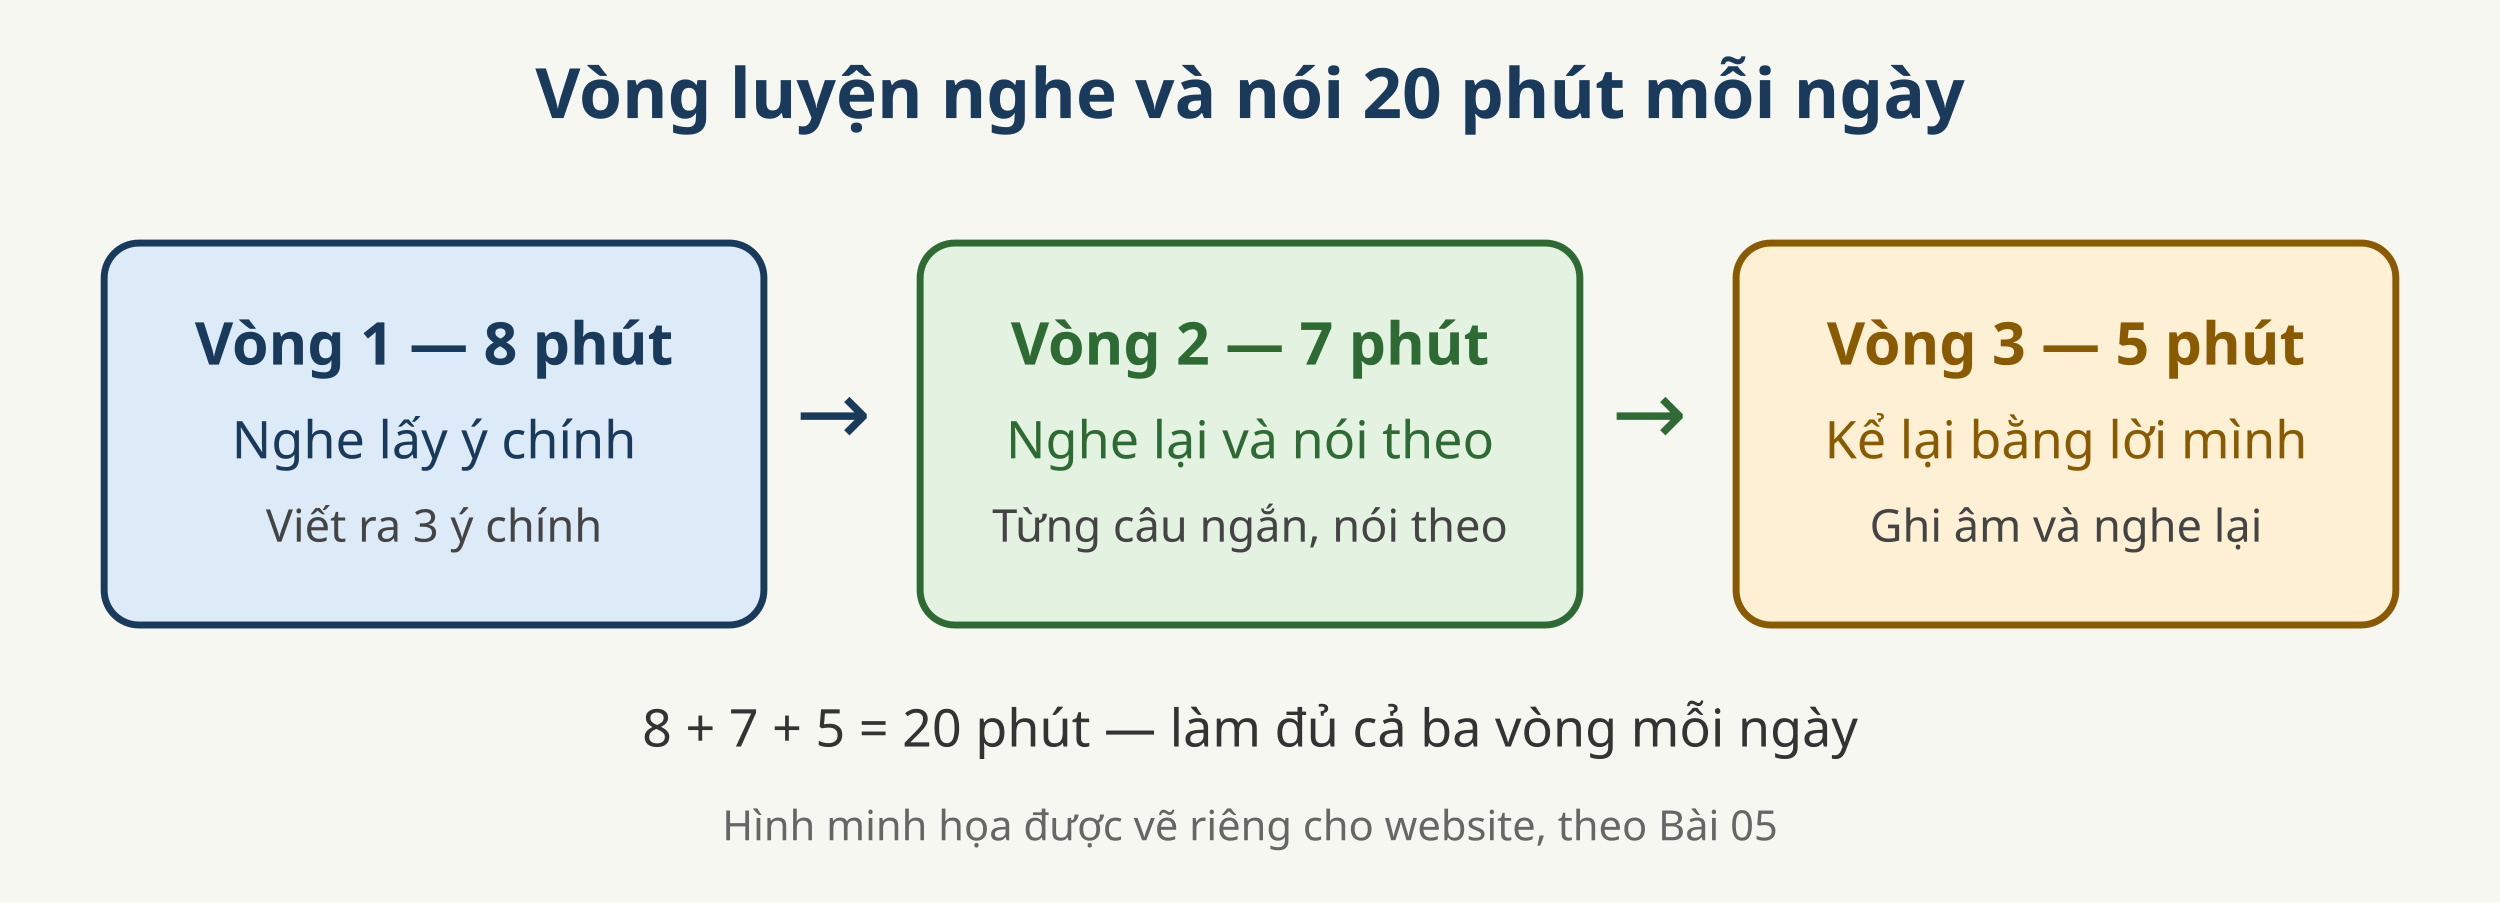
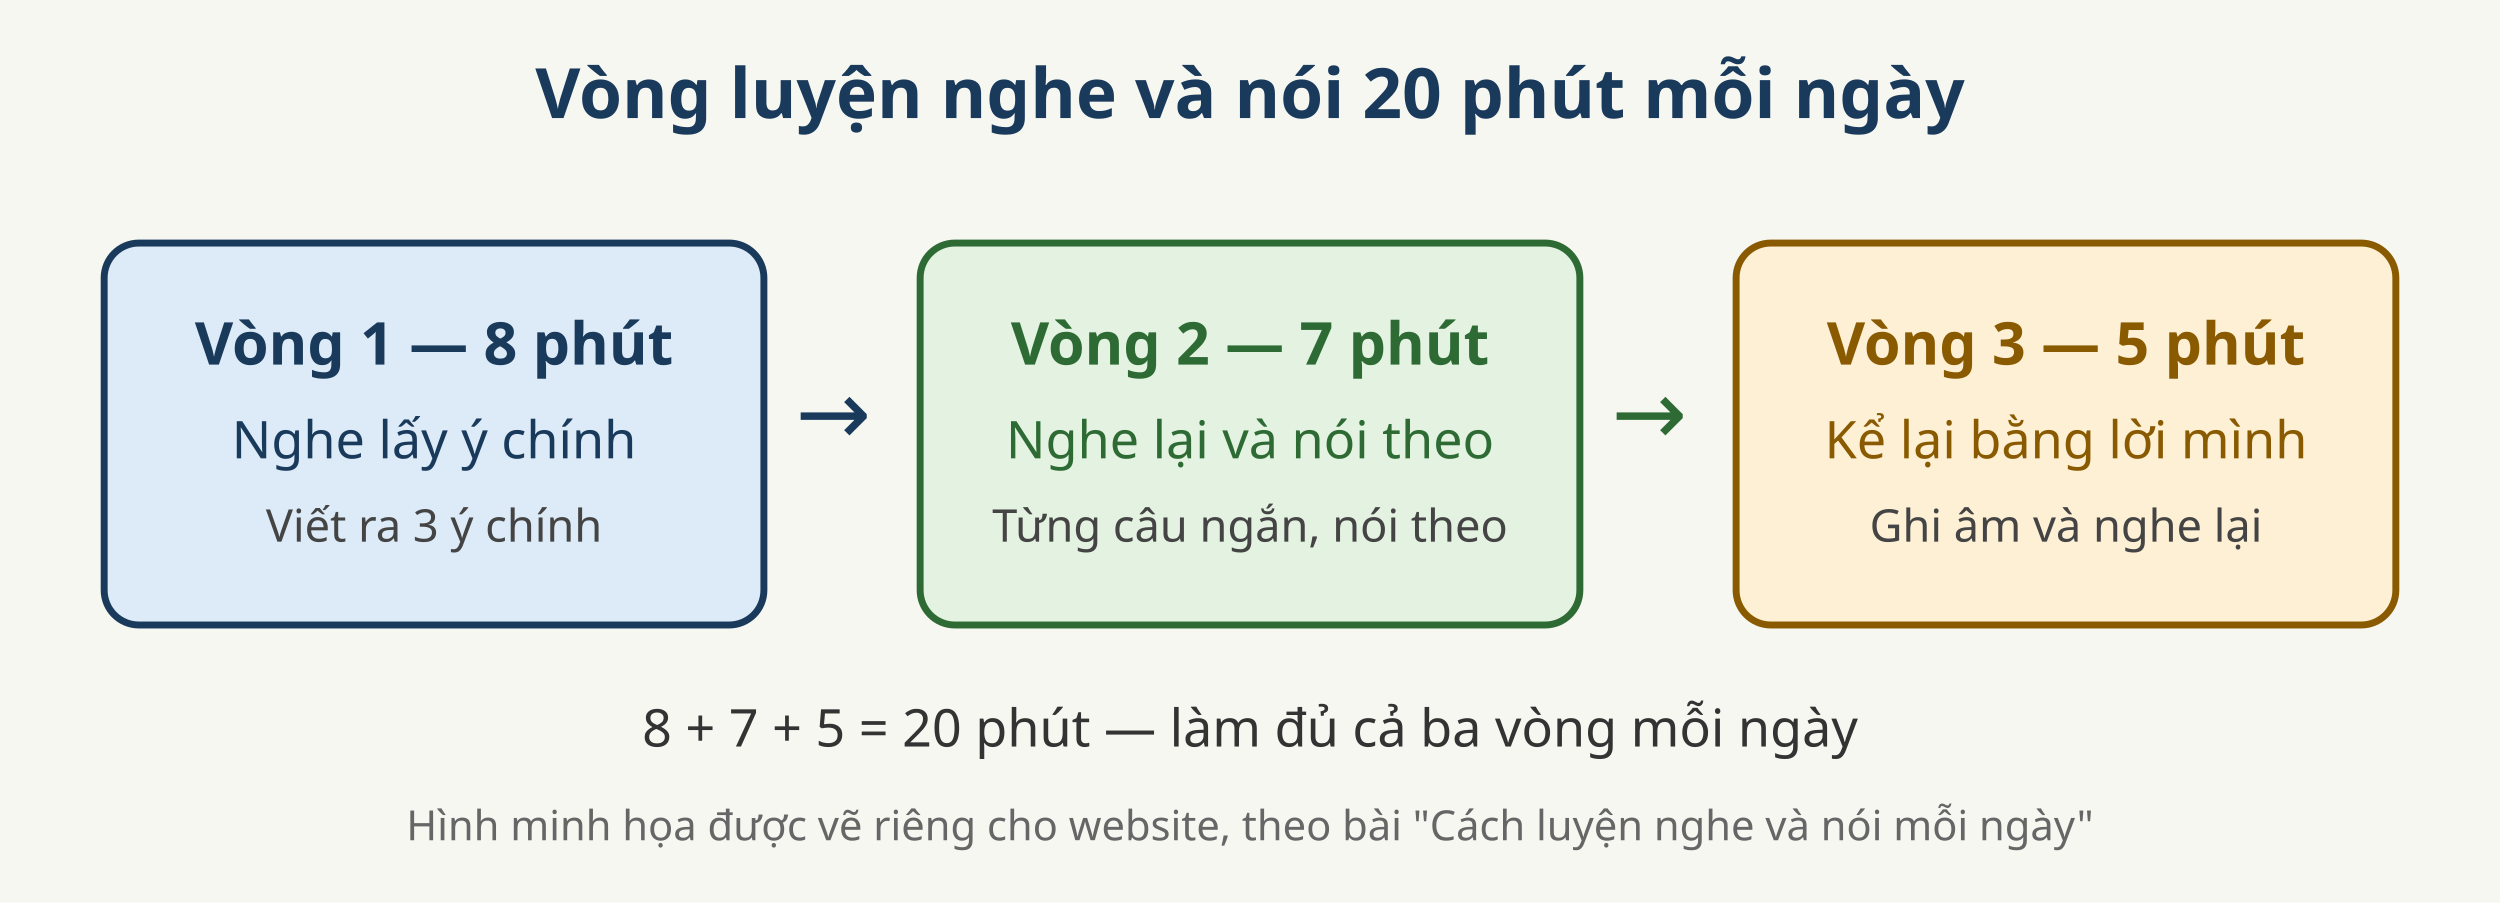
<svg xmlns="http://www.w3.org/2000/svg" width="720" height="260" viewBox="0 0 720 260" role="img" aria-labelledby="title desc">
  <rect width="720" height="260" fill="#f7f7f2" />
  <text x="360" y="34" text-anchor="middle" font-family="sans-serif" font-size="20" font-weight="bold" fill="#1a3a5c">Vòng luyện nghe và nói 20 phút mỗi ngày</text>
  <g font-family="sans-serif">
    <rect x="30" y="70" width="190" height="110" rx="10" fill="#dcebf7" stroke="#1a3a5c" stroke-width="2" />
    <text x="125" y="105" text-anchor="middle" font-size="17" font-weight="bold" fill="#1a3a5c">Vòng 1 — 8 phút</text>
    <text x="125" y="132" text-anchor="middle" font-size="15" fill="#1a3a5c">Nghe lấy ý chính</text>
    <text x="125" y="156" text-anchor="middle" font-size="13" fill="#444">Viết ra 3 ý chính</text>
    <rect x="265" y="70" width="190" height="110" rx="10" fill="#e3f2e1" stroke="#2e6b34" stroke-width="2" />
    <text x="360" y="105" text-anchor="middle" font-size="17" font-weight="bold" fill="#2e6b34">Vòng 2 — 7 phút</text>
    <text x="360" y="132" text-anchor="middle" font-size="15" fill="#2e6b34">Nghe lại và nói theo</text>
    <text x="360" y="156" text-anchor="middle" font-size="13" fill="#444">Từng câu ngắn, nói theo</text>
    <rect x="500" y="70" width="190" height="110" rx="10" fill="#fdf0d5" stroke="#8a5a00" stroke-width="2" />
    <text x="595" y="105" text-anchor="middle" font-size="17" font-weight="bold" fill="#8a5a00">Vòng 3 — 5 phút</text>
    <text x="595" y="132" text-anchor="middle" font-size="15" fill="#8a5a00">Kể lại bằng lời mình</text>
    <text x="595" y="156" text-anchor="middle" font-size="13" fill="#444">Ghi âm và nghe lại</text>
    <text x="240" y="128" text-anchor="middle" font-size="26" fill="#1a3a5c">→</text>
    <text x="475" y="128" text-anchor="middle" font-size="26" fill="#2e6b34">→</text>
  </g>
  <text x="360" y="215" text-anchor="middle" font-family="sans-serif" font-size="15" fill="#333">8 + 7 + 5 = 20 phút — làm đủ cả ba vòng mỗi ngày</text>
-   <text x="360" y="242" text-anchor="middle" font-family="sans-serif" font-size="12" fill="#666">Hình minh họa được vẽ riêng cho website, theo Bài 05</text>
+   <text x="360" y="242" text-anchor="middle" font-family="sans-serif" font-size="12" fill="#666">Hình minh họa được vẽ riêng cho website, theo bài "Cách luyện nghe và nói mỗi ngày"</text>
</svg>
